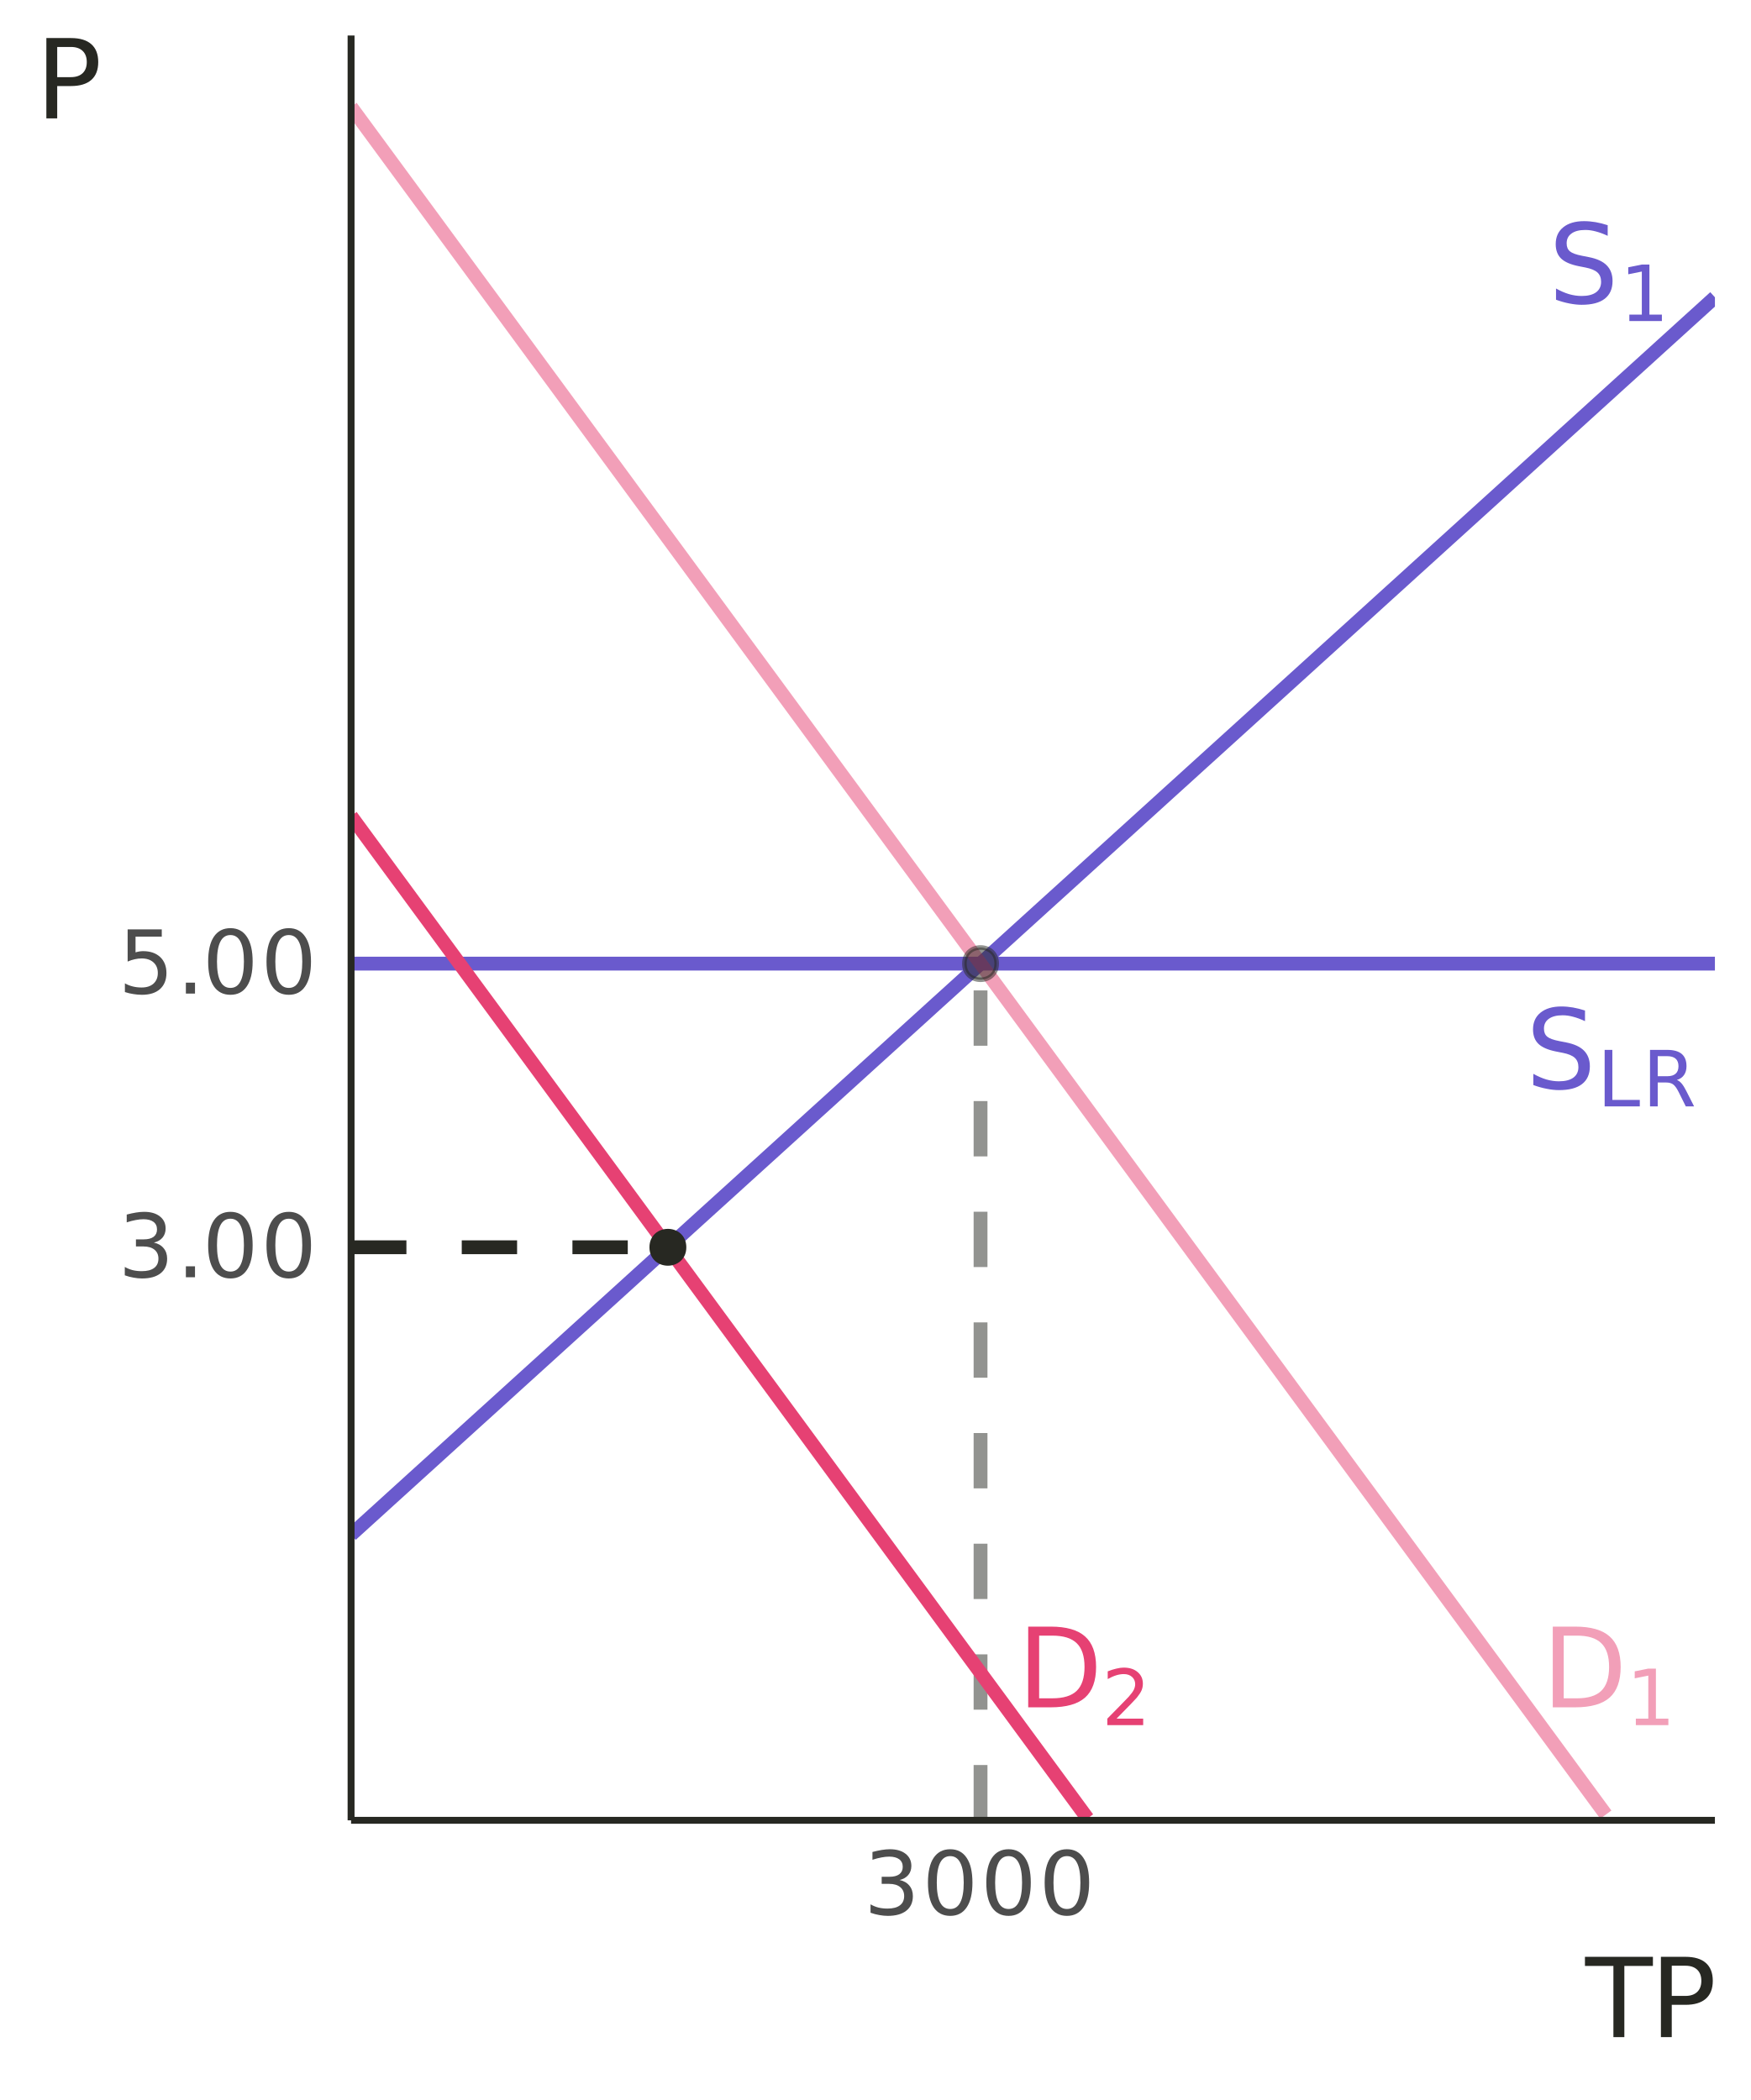
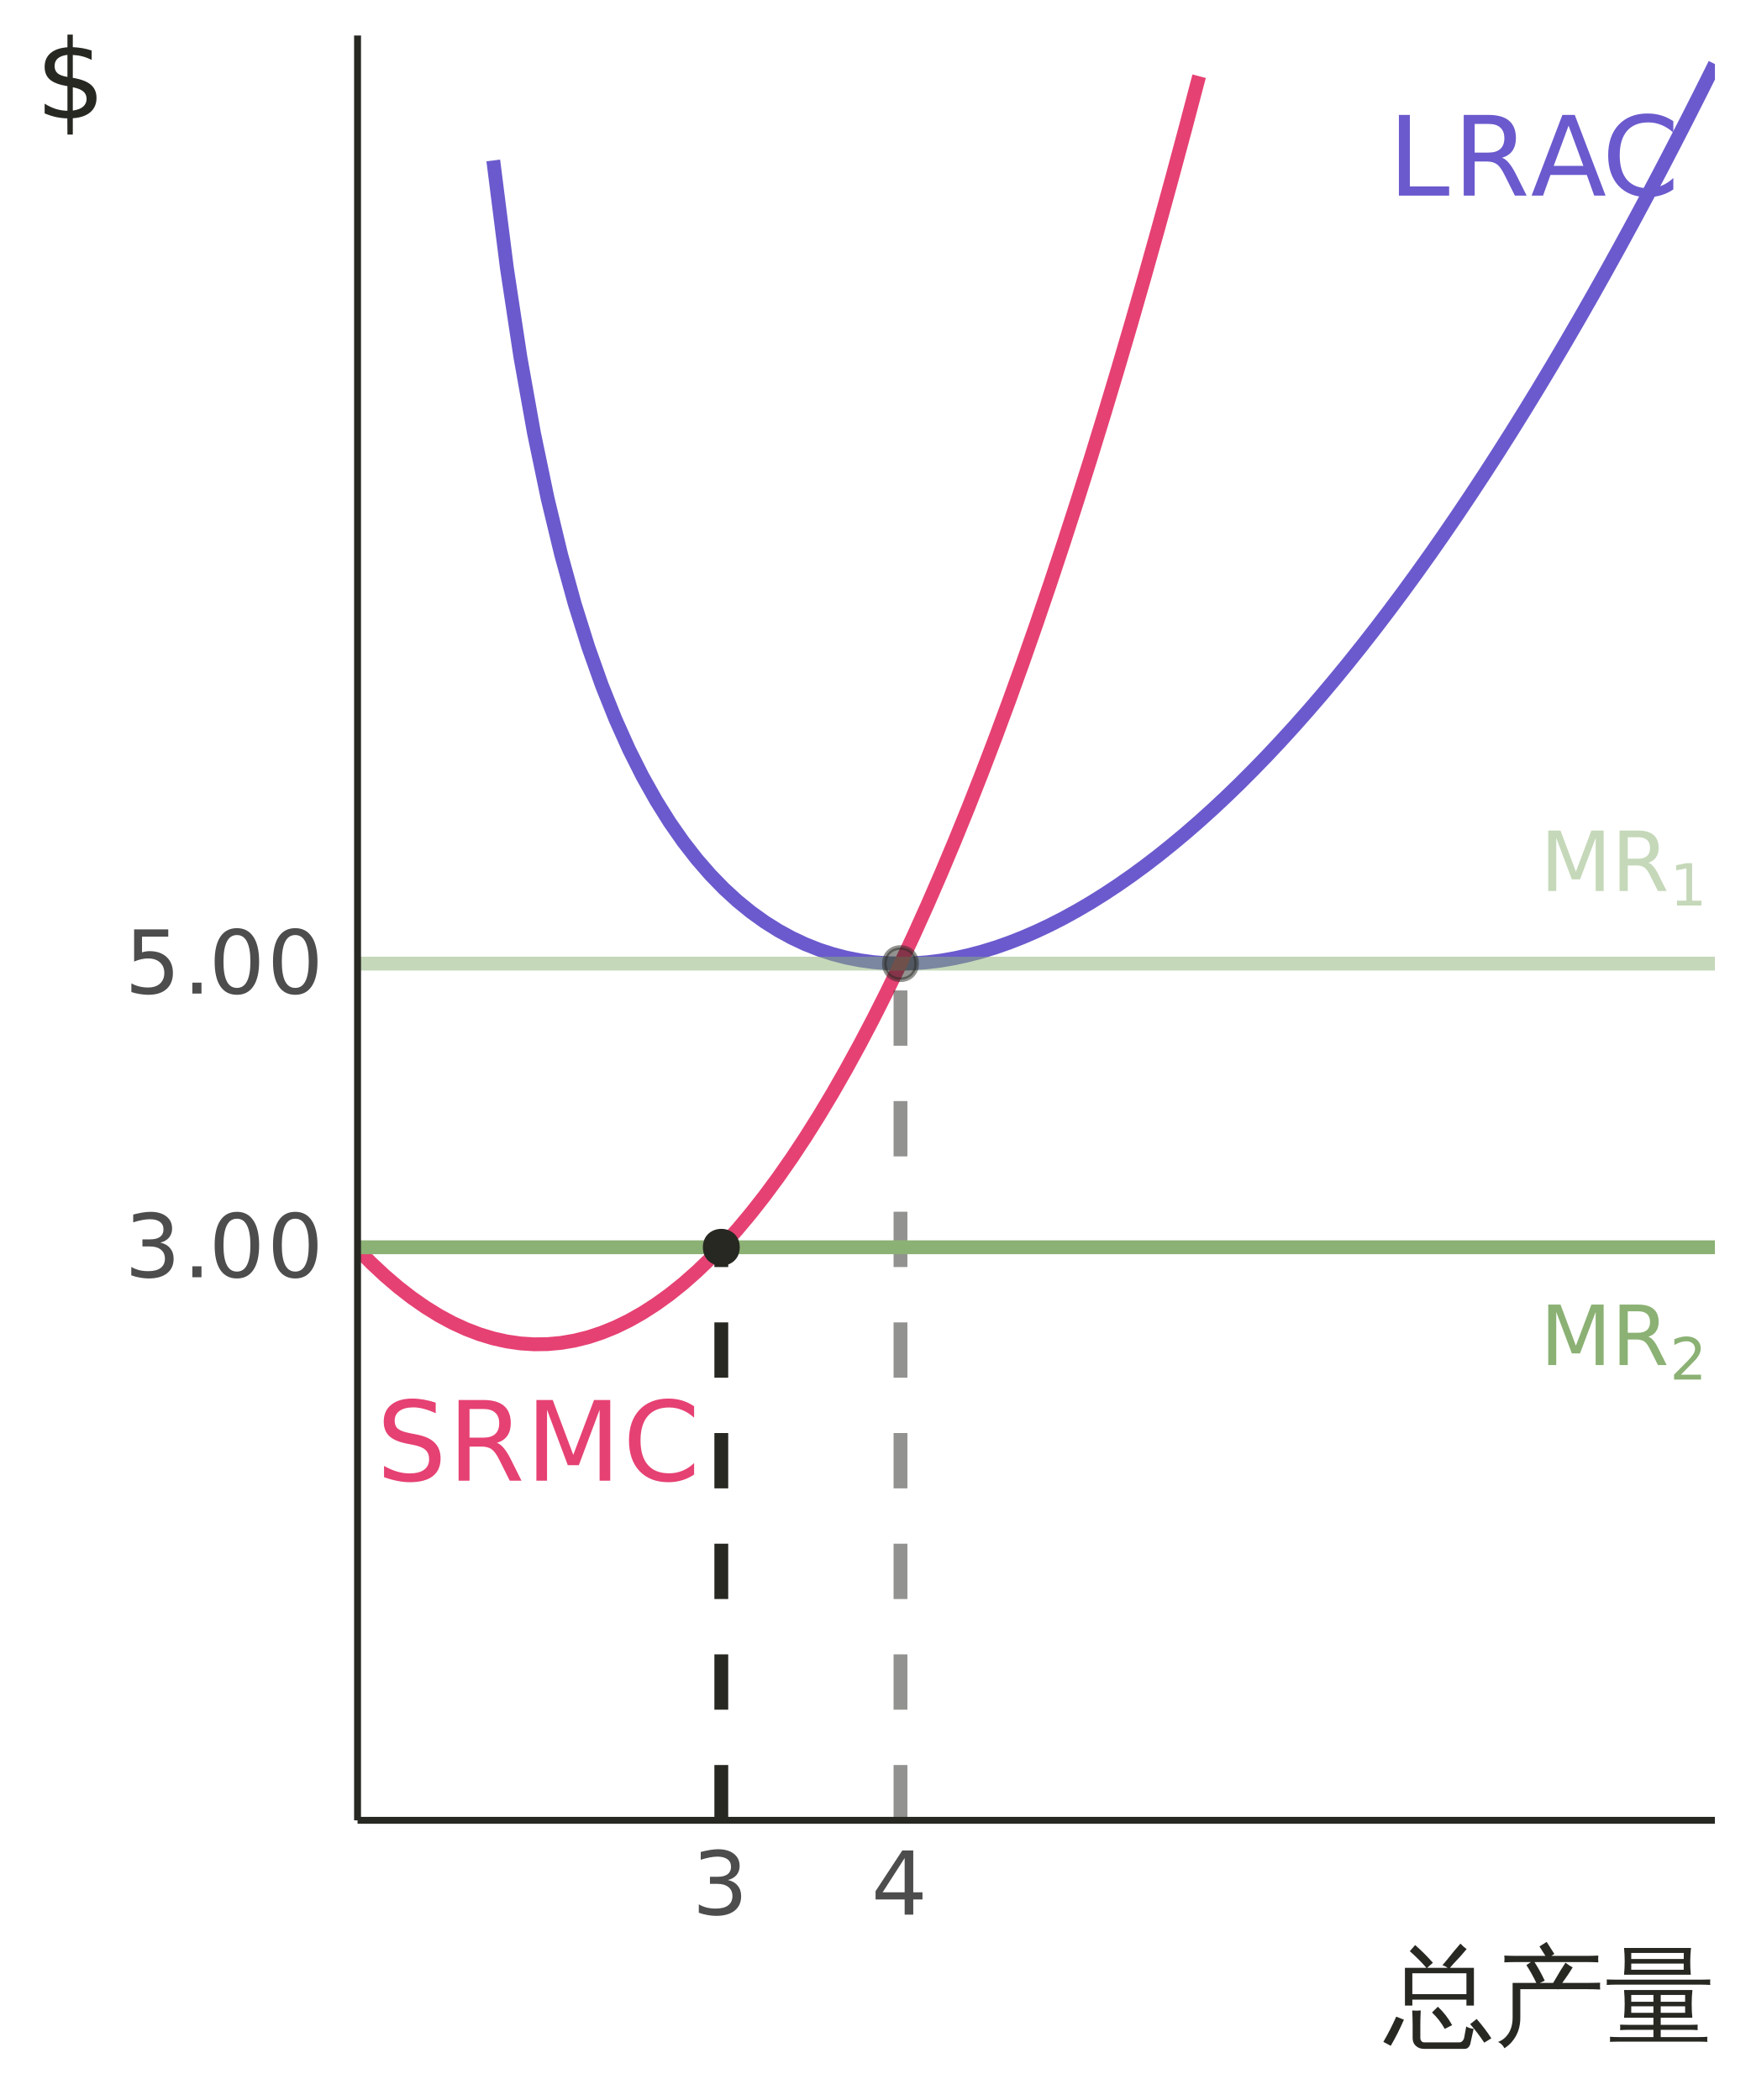
<svg xmlns="http://www.w3.org/2000/svg" xmlns:xlink="http://www.w3.org/1999/xlink" width="270" height="324" viewBox="0 0 270 324">
  <defs>
    <g>
      <g id="glyph-0-0">
        <path d="M 0.844 3.016 L 0.844 -12.047 L 9.391 -12.047 L 9.391 3.016 Z M 1.812 2.062 L 8.438 2.062 L 8.438 -11.078 L 1.812 -11.078 Z M 1.812 2.062 " />
      </g>
      <g id="glyph-0-1">
+         <path d="M 1.672 -12.453 L 3.359 -12.453 L 3.359 -1.422 L 9.422 -1.422 L 9.422 0 L 1.672 0 Z M 1.672 -12.453 " />
+       </g>
+       <g id="glyph-0-2">
+         <path d="M 7.578 -5.844 C 7.941 -5.719 8.289 -5.453 8.625 -5.047 C 8.969 -4.648 9.316 -4.102 9.672 -3.406 L 11.375 0 L 9.562 0 L 7.969 -3.188 C 7.562 -4.02 7.164 -4.57 6.781 -4.844 C 6.395 -5.125 5.863 -5.266 5.188 -5.266 L 3.359 -5.266 L 3.359 0 L 1.672 0 L 1.672 -12.453 L 5.484 -12.453 C 6.898 -12.453 7.957 -12.156 8.656 -11.562 C 9.363 -10.969 9.719 -10.066 9.719 -8.859 C 9.719 -8.078 9.535 -7.426 9.172 -6.906 C 8.805 -6.395 8.273 -6.039 7.578 -5.844 Z M 3.359 -11.062 L 3.359 -6.641 L 5.484 -6.641 C 6.297 -6.641 6.906 -6.828 7.312 -7.203 C 7.727 -7.578 7.938 -8.129 7.938 -8.859 C 7.938 -9.586 7.727 -10.133 7.312 -10.5 C 6.906 -10.875 6.297 -11.062 5.484 -11.062 Z M 3.359 -11.062 " />
+       </g>
+       <g id="glyph-0-3">
+         <path d="M 5.844 -10.797 L 3.547 -4.594 L 8.125 -4.594 Z M 4.891 -12.453 L 6.797 -12.453 L 11.547 0 L 9.797 0 L 8.656 -3.188 L 3.047 -3.188 L 1.906 0 L 0.141 0 Z M 4.891 -12.453 " />
+       </g>
+       <g id="glyph-0-4">
+         <path d="M 11 -11.484 L 11 -9.719 C 10.438 -10.238 9.832 -10.629 9.188 -10.891 C 8.539 -11.16 7.859 -11.297 7.141 -11.297 C 5.711 -11.297 4.617 -10.859 3.859 -9.984 C 3.109 -9.117 2.734 -7.863 2.734 -6.219 C 2.734 -4.57 3.109 -3.312 3.859 -2.438 C 4.617 -1.57 5.711 -1.141 7.141 -1.141 C 7.859 -1.141 8.539 -1.27 9.188 -1.531 C 9.832 -1.789 10.438 -2.188 11 -2.719 L 11 -0.953 C 10.406 -0.555 9.781 -0.258 9.125 -0.062 C 8.469 0.133 7.77 0.234 7.031 0.234 C 5.156 0.234 3.672 -0.336 2.578 -1.484 C 1.492 -2.641 0.953 -4.219 0.953 -6.219 C 0.953 -8.219 1.492 -9.789 2.578 -10.938 C 3.672 -12.094 5.156 -12.672 7.031 -12.672 C 7.781 -12.672 8.484 -12.57 9.141 -12.375 C 9.797 -12.176 10.414 -11.879 11 -11.484 Z M 11 -11.484 " />
+       </g>
+       <g id="glyph-0-5">
        <path d="M 9.141 -12.047 L 9.141 -10.406 C 8.504 -10.707 7.898 -10.93 7.328 -11.078 C 6.766 -11.234 6.219 -11.312 5.688 -11.312 C 4.77 -11.312 4.062 -11.129 3.562 -10.766 C 3.062 -10.41 2.812 -9.906 2.812 -9.25 C 2.812 -8.707 2.977 -8.297 3.312 -8.016 C 3.645 -7.734 4.27 -7.504 5.188 -7.328 L 6.219 -7.125 C 7.469 -6.883 8.391 -6.461 8.984 -5.859 C 9.586 -5.254 9.891 -4.445 9.891 -3.438 C 9.891 -2.227 9.484 -1.312 8.672 -0.688 C 7.867 -0.07 6.688 0.234 5.125 0.234 C 4.531 0.234 3.898 0.164 3.234 0.031 C 2.578 -0.094 1.891 -0.285 1.172 -0.547 L 1.172 -2.281 C 1.859 -1.895 2.531 -1.602 3.188 -1.406 C 3.844 -1.219 4.488 -1.125 5.125 -1.125 C 6.082 -1.125 6.82 -1.312 7.344 -1.688 C 7.863 -2.07 8.125 -2.613 8.125 -3.312 C 8.125 -3.926 7.938 -4.406 7.562 -4.75 C 7.188 -5.094 6.57 -5.348 5.719 -5.516 L 4.688 -5.719 C 3.438 -5.969 2.531 -6.359 1.969 -6.891 C 1.406 -7.43 1.125 -8.176 1.125 -9.125 C 1.125 -10.227 1.508 -11.094 2.281 -11.719 C 3.062 -12.352 4.133 -12.672 5.5 -12.672 C 6.082 -12.672 6.676 -12.617 7.281 -12.516 C 7.883 -12.41 8.504 -12.254 9.141 -12.047 Z M 9.141 -12.047 " />
      </g>
-       <g id="glyph-0-2">
-         <path d="M 3.359 -11.062 L 3.359 -1.391 L 5.391 -1.391 C 7.109 -1.391 8.363 -1.773 9.156 -2.547 C 9.957 -3.328 10.359 -4.555 10.359 -6.234 C 10.359 -7.898 9.957 -9.117 9.156 -9.891 C 8.363 -10.672 7.109 -11.062 5.391 -11.062 Z M 1.672 -12.453 L 5.141 -12.453 C 7.547 -12.453 9.312 -11.945 10.438 -10.938 C 11.57 -9.938 12.141 -8.367 12.141 -6.234 C 12.141 -4.086 11.57 -2.508 10.438 -1.5 C 9.301 -0.5 7.535 0 5.141 0 L 1.672 0 Z M 1.672 -12.453 " />
+       <g id="glyph-0-6">
+         <path d="M 1.672 -12.453 L 4.188 -12.453 L 7.359 -3.984 L 10.562 -12.453 L 13.062 -12.453 L 13.062 0 L 11.422 0 L 11.422 -10.938 L 8.219 -2.391 L 6.516 -2.391 L 3.312 -10.938 L 3.312 0 L 1.672 0 Z M 1.672 -12.453 " />
      </g>
      <g id="glyph-1-0">
-         <path d="M 0.594 2.109 L 0.594 -8.422 L 6.578 -8.422 L 6.578 2.109 Z M 1.266 1.453 L 5.906 1.453 L 5.906 -7.75 L 1.266 -7.75 Z M 1.266 1.453 " />
+         <path d="M 0.641 2.266 L 0.641 -9.016 L 7.031 -9.016 L 7.031 2.266 Z M 1.359 1.547 L 6.328 1.547 L 6.328 -8.297 L 1.359 -8.297 Z M 1.359 1.547 " />
      </g>
      <g id="glyph-1-1">
-         <path d="M 1.484 -1 L 3.406 -1 L 3.406 -7.641 L 1.312 -7.219 L 1.312 -8.297 L 3.391 -8.719 L 4.578 -8.719 L 4.578 -1 L 6.5 -1 L 6.5 0 L 1.484 0 Z M 1.484 -1 " />
+         <path d="M 1.25 -9.328 L 3.141 -9.328 L 5.516 -2.984 L 7.906 -9.328 L 9.797 -9.328 L 9.797 0 L 8.562 0 L 8.562 -8.188 L 6.156 -1.797 L 4.891 -1.797 L 2.484 -8.188 L 2.484 0 L 1.25 0 Z M 1.25 -9.328 " />
      </g>
      <g id="glyph-1-2">
-         <path d="M 1.172 -8.719 L 2.359 -8.719 L 2.359 -1 L 6.594 -1 L 6.594 0 L 1.172 0 Z M 1.172 -8.719 " />
-       </g>
-       <g id="glyph-1-3">
-         <path d="M 5.312 -4.078 C 5.562 -3.992 5.805 -3.812 6.047 -3.531 C 6.285 -3.25 6.523 -2.863 6.766 -2.375 L 7.969 0 L 6.688 0 L 5.578 -2.234 C 5.285 -2.816 5.004 -3.203 4.734 -3.391 C 4.473 -3.586 4.109 -3.688 3.641 -3.688 L 2.359 -3.688 L 2.359 0 L 1.172 0 L 1.172 -8.719 L 3.828 -8.719 C 4.828 -8.719 5.57 -8.508 6.062 -8.094 C 6.551 -7.676 6.797 -7.047 6.797 -6.203 C 6.797 -5.648 6.664 -5.191 6.406 -4.828 C 6.156 -4.473 5.789 -4.223 5.312 -4.078 Z M 2.359 -7.75 L 2.359 -4.656 L 3.828 -4.656 C 4.398 -4.656 4.832 -4.785 5.125 -5.047 C 5.414 -5.305 5.562 -5.691 5.562 -6.203 C 5.562 -6.711 5.414 -7.098 5.125 -7.359 C 4.832 -7.617 4.398 -7.75 3.828 -7.75 Z M 2.359 -7.75 " />
-       </g>
-       <g id="glyph-1-4">
-         <path d="M 2.297 -1 L 6.406 -1 L 6.406 0 L 0.875 0 L 0.875 -1 C 1.32 -1.457 1.93 -2.078 2.703 -2.859 C 3.473 -3.641 3.957 -4.141 4.156 -4.359 C 4.539 -4.785 4.805 -5.145 4.953 -5.438 C 5.098 -5.738 5.172 -6.031 5.172 -6.312 C 5.172 -6.77 5.008 -7.145 4.688 -7.438 C 4.363 -7.727 3.941 -7.875 3.422 -7.875 C 3.047 -7.875 2.656 -7.812 2.25 -7.688 C 1.844 -7.562 1.406 -7.367 0.938 -7.109 L 0.938 -8.297 C 1.406 -8.484 1.848 -8.625 2.266 -8.719 C 2.68 -8.82 3.055 -8.875 3.391 -8.875 C 4.297 -8.875 5.016 -8.645 5.547 -8.188 C 6.086 -7.738 6.359 -7.141 6.359 -6.391 C 6.359 -6.023 6.289 -5.68 6.156 -5.359 C 6.02 -5.047 5.773 -4.672 5.422 -4.234 C 5.328 -4.117 5.02 -3.789 4.5 -3.25 C 3.977 -2.719 3.242 -1.969 2.297 -1 Z M 2.297 -1 " />
+         <path d="M 5.688 -4.375 C 5.957 -4.281 6.219 -4.082 6.469 -3.781 C 6.727 -3.488 6.984 -3.078 7.234 -2.547 L 8.516 0 L 7.172 0 L 5.969 -2.391 C 5.664 -3.016 5.367 -3.426 5.078 -3.625 C 4.785 -3.832 4.391 -3.938 3.891 -3.938 L 2.516 -3.938 L 2.516 0 L 1.25 0 L 1.25 -9.328 L 4.109 -9.328 C 5.172 -9.328 5.961 -9.102 6.484 -8.656 C 7.016 -8.207 7.281 -7.535 7.281 -6.641 C 7.281 -6.055 7.141 -5.566 6.859 -5.172 C 6.586 -4.785 6.195 -4.52 5.688 -4.375 Z M 2.516 -8.297 L 2.516 -4.984 L 4.109 -4.984 C 4.711 -4.984 5.172 -5.125 5.484 -5.406 C 5.797 -5.688 5.953 -6.098 5.953 -6.641 C 5.953 -7.18 5.797 -7.594 5.484 -7.875 C 5.172 -8.156 4.711 -8.297 4.109 -8.297 Z M 2.516 -8.297 " />
      </g>
      <g id="glyph-2-0">
+         <path d="M 0.453 1.578 L 0.453 -6.328 L 4.938 -6.328 L 4.938 1.578 Z M 0.953 1.094 L 4.438 1.094 L 4.438 -5.812 L 0.953 -5.812 Z M 0.953 1.094 " />
+       </g>
+       <g id="glyph-2-1">
+         <path d="M 1.109 -0.75 L 2.562 -0.75 L 2.562 -5.734 L 0.984 -5.422 L 0.984 -6.219 L 2.547 -6.531 L 3.438 -6.531 L 3.438 -0.75 L 4.875 -0.75 L 4.875 0 L 1.109 0 Z M 1.109 -0.75 " />
+       </g>
+       <g id="glyph-2-2">
+         <path d="M 1.719 -0.75 L 4.812 -0.75 L 4.812 0 L 0.656 0 L 0.656 -0.75 C 0.988 -1.094 1.445 -1.555 2.031 -2.141 C 2.613 -2.723 2.977 -3.102 3.125 -3.281 C 3.406 -3.594 3.602 -3.859 3.719 -4.078 C 3.832 -4.305 3.891 -4.523 3.891 -4.734 C 3.891 -5.078 3.766 -5.359 3.516 -5.578 C 3.273 -5.797 2.957 -5.906 2.562 -5.906 C 2.289 -5.906 2 -5.859 1.688 -5.766 C 1.375 -5.672 1.047 -5.523 0.703 -5.328 L 0.703 -6.219 C 1.055 -6.363 1.383 -6.473 1.688 -6.547 C 2 -6.617 2.285 -6.656 2.547 -6.656 C 3.223 -6.656 3.758 -6.484 4.156 -6.141 C 4.562 -5.805 4.766 -5.359 4.766 -4.797 C 4.766 -4.523 4.711 -4.27 4.609 -4.031 C 4.516 -3.789 4.336 -3.504 4.078 -3.172 C 4.004 -3.086 3.77 -2.844 3.375 -2.438 C 2.988 -2.031 2.438 -1.469 1.719 -0.75 Z M 1.719 -0.75 " />
+       </g>
+       <g id="glyph-3-0">
        <path d="M 0.672 2.406 L 0.672 -9.578 L 7.469 -9.578 L 7.469 2.406 Z M 1.438 1.641 L 6.719 1.641 L 6.719 -8.828 L 1.438 -8.828 Z M 1.438 1.641 " />
      </g>
-       <g id="glyph-2-1">
+       <g id="glyph-3-1">
        <path d="M 5.516 -5.344 C 6.16 -5.207 6.66 -4.922 7.016 -4.484 C 7.379 -4.055 7.562 -3.52 7.562 -2.875 C 7.562 -1.895 7.223 -1.141 6.547 -0.609 C 5.879 -0.078 4.926 0.188 3.688 0.188 C 3.27 0.188 2.836 0.145 2.391 0.062 C 1.953 -0.008 1.5 -0.129 1.031 -0.297 L 1.031 -1.594 C 1.406 -1.375 1.812 -1.207 2.25 -1.094 C 2.695 -0.988 3.16 -0.938 3.641 -0.938 C 4.484 -0.938 5.125 -1.102 5.562 -1.438 C 6 -1.77 6.219 -2.25 6.219 -2.875 C 6.219 -3.457 6.016 -3.914 5.609 -4.25 C 5.203 -4.582 4.633 -4.75 3.906 -4.75 L 2.75 -4.75 L 2.75 -5.844 L 3.953 -5.844 C 4.609 -5.844 5.113 -5.973 5.469 -6.234 C 5.82 -6.504 6 -6.883 6 -7.375 C 6 -7.883 5.816 -8.273 5.453 -8.547 C 5.086 -8.816 4.57 -8.953 3.906 -8.953 C 3.539 -8.953 3.145 -8.91 2.719 -8.828 C 2.301 -8.754 1.836 -8.633 1.328 -8.469 L 1.328 -9.672 C 1.836 -9.805 2.316 -9.91 2.766 -9.984 C 3.211 -10.055 3.629 -10.094 4.016 -10.094 C 5.035 -10.094 5.844 -9.859 6.438 -9.391 C 7.031 -8.93 7.328 -8.305 7.328 -7.516 C 7.328 -6.973 7.172 -6.508 6.859 -6.125 C 6.547 -5.75 6.098 -5.488 5.516 -5.344 Z M 5.516 -5.344 " />
      </g>
-       <g id="glyph-2-2">
+       <g id="glyph-3-2">
        <path d="M 1.453 -1.688 L 2.859 -1.688 L 2.859 0 L 1.453 0 Z M 1.453 -1.688 " />
      </g>
-       <g id="glyph-2-3">
+       <g id="glyph-3-3">
        <path d="M 4.328 -9.031 C 3.629 -9.031 3.109 -8.688 2.766 -8 C 2.422 -7.32 2.25 -6.301 2.25 -4.938 C 2.25 -3.582 2.422 -2.566 2.766 -1.891 C 3.109 -1.211 3.629 -0.875 4.328 -0.875 C 5.016 -0.875 5.531 -1.211 5.875 -1.891 C 6.227 -2.566 6.406 -3.582 6.406 -4.938 C 6.406 -6.301 6.227 -7.32 5.875 -8 C 5.531 -8.688 5.016 -9.031 4.328 -9.031 Z M 4.328 -10.094 C 5.43 -10.094 6.273 -9.648 6.859 -8.766 C 7.453 -7.891 7.75 -6.613 7.75 -4.938 C 7.75 -3.27 7.453 -2 6.859 -1.125 C 6.273 -0.25 5.43 0.188 4.328 0.188 C 3.211 0.188 2.359 -0.25 1.766 -1.125 C 1.18 -2 0.891 -3.27 0.891 -4.938 C 0.891 -6.613 1.18 -7.891 1.766 -8.766 C 2.359 -9.648 3.211 -10.094 4.328 -10.094 Z M 4.328 -10.094 " />
      </g>
-       <g id="glyph-2-4">
+       <g id="glyph-3-4">
        <path d="M 1.469 -9.906 L 6.734 -9.906 L 6.734 -8.781 L 2.688 -8.781 L 2.688 -6.359 C 2.883 -6.422 3.082 -6.469 3.281 -6.5 C 3.477 -6.531 3.672 -6.547 3.859 -6.547 C 4.961 -6.547 5.836 -6.242 6.484 -5.641 C 7.129 -5.035 7.453 -4.211 7.453 -3.172 C 7.453 -2.109 7.117 -1.281 6.453 -0.688 C 5.797 -0.102 4.863 0.188 3.656 0.188 C 3.238 0.188 2.812 0.148 2.375 0.078 C 1.945 0.016 1.504 -0.086 1.047 -0.234 L 1.047 -1.578 C 1.441 -1.359 1.852 -1.195 2.281 -1.094 C 2.707 -0.988 3.156 -0.938 3.625 -0.938 C 4.395 -0.938 5.004 -1.133 5.453 -1.531 C 5.898 -1.938 6.125 -2.484 6.125 -3.172 C 6.125 -3.867 5.898 -4.414 5.453 -4.812 C 5.004 -5.219 4.395 -5.422 3.625 -5.422 C 3.27 -5.422 2.914 -5.379 2.562 -5.297 C 2.207 -5.223 1.844 -5.102 1.469 -4.938 Z M 1.469 -9.906 " />
      </g>
-       <g id="glyph-3-0">
+       <g id="glyph-3-5">
+         <path d="M 5.141 -8.734 L 1.75 -3.453 L 5.141 -3.453 Z M 4.781 -9.906 L 6.469 -9.906 L 6.469 -3.453 L 7.891 -3.453 L 7.891 -2.344 L 6.469 -2.344 L 6.469 0 L 5.141 0 L 5.141 -2.344 L 0.656 -2.344 L 0.656 -3.625 Z M 4.781 -9.906 " />
+       </g>
+       <g id="glyph-4-0">
+         <path d="M 0.562 0 L 0.562 -11.328 L 5.078 -11.328 L 5.078 0 Z M 1.125 -0.562 L 4.516 -0.562 L 4.516 -10.766 L 1.125 -10.766 Z M 1.125 -0.562 " />
+       </g>
+       <g id="glyph-4-1">
+         <path d="M 4.328 -4.453 L 3.188 -4.453 L 3.188 -10.281 L 6.5 -10.281 C 5.707 -11.195 4.852 -12.051 3.938 -12.844 L 4.766 -13.797 C 5.734 -12.941 6.645 -12.031 7.5 -11.062 L 6.609 -10.281 L 9.766 -10.281 C 9.523 -10.477 9.258 -10.609 8.969 -10.672 L 9.75 -11.609 C 10.414 -12.441 10.758 -12.867 10.781 -12.891 L 11.75 -14.016 C 12.039 -13.703 12.359 -13.422 12.703 -13.172 L 11.734 -12.047 L 10.625 -10.859 L 10.125 -10.281 L 13.828 -10.281 L 13.828 -4.453 L 12.672 -4.453 L 12.672 -5.375 L 4.328 -5.375 Z M 12.672 -9.438 L 4.328 -9.438 L 4.328 -6.219 L 12.672 -6.219 Z M 15.422 1.266 C 14.754 0.254 14.031 -0.695 13.25 -1.594 L 14.25 -2.391 C 15.07 -1.461 15.828 -0.469 16.516 0.594 Z M 9.328 -0.859 C 8.797 -1.816 8.141 -2.66 7.359 -3.391 L 8.266 -4.281 C 9.141 -3.469 9.875 -2.52 10.469 -1.438 Z M 12.641 -1.234 C 12.953 -1.035 13.332 -0.914 13.781 -0.875 L 13.297 1.328 C 13.254 1.578 13.156 1.785 13 1.953 C 12.844 2.129 12.656 2.219 12.438 2.219 L 6.125 2.219 C 5.625 2.219 5.207 2.066 4.875 1.766 C 4.539 1.461 4.375 1.055 4.375 0.547 L 4.375 -1.391 C 4.375 -2.172 4.352 -2.941 4.312 -3.703 C 4.75 -3.66 5.188 -3.66 5.625 -3.703 C 5.582 -2.941 5.562 -2.172 5.562 -1.391 L 5.562 0.547 C 5.562 0.723 5.613 0.879 5.719 1.016 C 5.832 1.148 5.973 1.219 6.141 1.219 L 11.594 1.219 C 11.781 1.219 11.938 1.145 12.062 1 C 12.195 0.863 12.285 0.691 12.328 0.484 Z M -0.141 1.141 C 0.586 -0.109 1.25 -1.406 1.844 -2.75 L 3.031 -2.281 C 2.426 -0.883 1.75 0.457 1 1.75 Z M -0.141 1.141 " />
+       </g>
+       <g id="glyph-4-2">
+         <path d="M 2.797 -2.609 L 2.797 -7.953 L 6.453 -7.953 C 6.004 -8.898 5.492 -9.816 4.922 -10.703 L 5.625 -11.172 L 3.453 -11.172 C 2.805 -11.172 2.16 -11.156 1.516 -11.125 C 1.555 -11.477 1.555 -11.828 1.516 -12.172 C 2.16 -12.141 2.805 -12.125 3.453 -12.125 L 7.859 -12.125 L 6.938 -13.578 L 8.047 -14.281 L 9.234 -12.422 L 8.766 -12.125 L 14.094 -12.125 C 14.738 -12.125 15.379 -12.141 16.016 -12.172 C 15.984 -11.828 15.984 -11.477 16.016 -11.125 C 15.379 -11.156 14.738 -11.172 14.094 -11.172 L 6.172 -11.172 C 6.766 -10.242 7.289 -9.285 7.75 -8.297 L 6.984 -7.953 L 9.047 -7.953 L 10.156 -9.828 L 10.953 -11.078 C 11.297 -10.797 11.664 -10.555 12.062 -10.359 C 11.812 -9.941 11.547 -9.523 11.266 -9.109 L 10.453 -7.953 L 14.359 -7.953 C 15.016 -7.953 15.66 -7.961 16.297 -7.984 C 16.266 -7.641 16.266 -7.289 16.297 -6.938 C 15.66 -6.969 15.016 -6.984 14.359 -6.984 L 9.844 -6.984 L 9.797 -6.922 C 9.773 -6.941 9.75 -6.961 9.719 -6.984 L 3.984 -6.984 L 3.984 -2.609 C 3.984 -1.523 3.758 -0.582 3.312 0.219 C 2.863 1.031 2.27 1.664 1.531 2.125 C 1.32 1.688 0.992 1.363 0.547 1.156 C 1.242 0.895 1.789 0.441 2.188 -0.203 C 2.594 -0.848 2.797 -1.648 2.797 -2.609 Z M 2.797 -2.609 " />
+       </g>
+       <g id="glyph-4-3">
+         <path d="M 15.844 0.359 C 15.801 0.617 15.801 0.879 15.844 1.141 C 15.363 1.117 14.883 1.109 14.406 1.109 L 2.219 1.109 C 1.75 1.109 1.281 1.117 0.812 1.141 C 0.832 0.879 0.832 0.617 0.812 0.359 C 1.281 0.391 1.75 0.406 2.219 0.406 L 7.516 0.406 L 7.516 -0.719 L 3.938 -0.719 C 3.414 -0.719 2.895 -0.703 2.375 -0.672 C 2.406 -0.953 2.406 -1.234 2.375 -1.516 C 2.895 -1.492 3.414 -1.484 3.938 -1.484 L 7.516 -1.484 L 7.516 -2.578 L 2.984 -2.578 C 3.117 -4.004 3.117 -5.43 2.984 -6.859 L 13.531 -6.859 C 13.383 -5.43 13.379 -4.004 13.516 -2.578 L 8.641 -2.578 L 8.641 -1.484 L 12.797 -1.484 C 13.316 -1.484 13.832 -1.492 14.344 -1.516 C 14.32 -1.234 14.32 -0.953 14.344 -0.672 C 13.832 -0.703 13.316 -0.719 12.797 -0.719 L 8.641 -0.719 L 8.641 0.406 L 14.406 0.406 C 14.883 0.406 15.363 0.391 15.844 0.359 Z M 16.281 -8.484 C 16.258 -8.203 16.258 -7.922 16.281 -7.641 C 15.77 -7.672 15.258 -7.688 14.75 -7.688 L 1.859 -7.688 C 1.336 -7.688 0.82 -7.672 0.312 -7.641 C 0.332 -7.922 0.332 -8.203 0.312 -8.484 C 0.832 -8.461 1.348 -8.453 1.859 -8.453 L 14.75 -8.453 C 15.25 -8.453 15.758 -8.461 16.281 -8.484 Z M 2.984 -9.219 C 3.117 -10.602 3.117 -11.977 2.984 -13.344 L 13.312 -13.344 C 13.164 -11.977 13.156 -10.602 13.281 -9.219 Z M 8.641 -5.047 L 12.406 -5.047 L 12.406 -6.094 L 8.641 -6.094 Z M 7.516 -5.047 L 7.516 -6.094 L 4.094 -6.094 L 4.094 -5.047 Z M 8.641 -4.344 L 8.641 -3.344 L 12.406 -3.344 L 12.406 -4.344 Z M 7.516 -4.344 L 4.094 -4.344 L 4.094 -3.344 L 7.516 -3.344 Z M 4.094 -12.578 L 4.094 -11.641 L 12.188 -11.641 L 12.203 -12.578 Z M 4.094 -10.938 L 4.094 -9.984 L 12.188 -9.984 L 12.188 -10.938 Z M 4.094 -10.938 " />
+       </g>
+       <g id="glyph-5-0">
        <path d="M 0.844 3 L 0.844 -11.984 L 9.344 -11.984 L 9.344 3 Z M 1.797 2.062 L 8.406 2.062 L 8.406 -11.031 L 1.797 -11.031 Z M 1.797 2.062 " />
      </g>
-       <g id="glyph-3-1">
-         <path d="M -0.047 -12.391 L 10.438 -12.391 L 10.438 -10.984 L 6.031 -10.984 L 6.031 0 L 4.344 0 L 4.344 -10.984 L -0.047 -10.984 Z M -0.047 -12.391 " />
-       </g>
-       <g id="glyph-3-2">
-         <path d="M 3.344 -11.016 L 3.344 -6.359 L 5.453 -6.359 C 6.234 -6.359 6.836 -6.562 7.266 -6.969 C 7.691 -7.375 7.906 -7.945 7.906 -8.688 C 7.906 -9.426 7.691 -10 7.266 -10.406 C 6.836 -10.812 6.234 -11.016 5.453 -11.016 Z M 1.672 -12.391 L 5.453 -12.391 C 6.836 -12.391 7.883 -12.078 8.594 -11.453 C 9.312 -10.828 9.672 -9.906 9.672 -8.688 C 9.672 -7.469 9.312 -6.547 8.594 -5.922 C 7.883 -5.297 6.836 -4.984 5.453 -4.984 L 3.344 -4.984 L 3.344 0 L 1.672 0 Z M 1.672 -12.391 " />
+       <g id="glyph-5-1">
+         <path d="M 5.75 2.5 L 4.922 2.5 L 4.906 0 C 4.32 -0.008 3.738 -0.078 3.156 -0.203 C 2.582 -0.328 2 -0.516 1.406 -0.766 L 1.406 -2.266 C 1.977 -1.91 2.551 -1.641 3.125 -1.453 C 3.707 -1.273 4.305 -1.18 4.922 -1.172 L 4.922 -4.969 C 3.691 -5.164 2.797 -5.5 2.234 -5.969 C 1.68 -6.445 1.406 -7.102 1.406 -7.938 C 1.406 -8.832 1.707 -9.539 2.312 -10.062 C 2.914 -10.582 3.785 -10.883 4.922 -10.969 L 4.922 -12.922 L 5.75 -12.922 L 5.75 -10.984 C 6.258 -10.961 6.754 -10.91 7.234 -10.828 C 7.711 -10.742 8.188 -10.625 8.656 -10.469 L 8.656 -9.016 C 8.188 -9.254 7.711 -9.438 7.234 -9.562 C 6.754 -9.688 6.258 -9.758 5.75 -9.781 L 5.75 -6.25 C 7 -6.051 7.922 -5.703 8.516 -5.203 C 9.109 -4.703 9.406 -4.02 9.406 -3.156 C 9.406 -2.227 9.086 -1.492 8.453 -0.953 C 7.828 -0.41 6.926 -0.098 5.75 -0.016 Z M 4.922 -6.391 L 4.922 -9.797 C 4.273 -9.723 3.781 -9.539 3.438 -9.25 C 3.102 -8.957 2.938 -8.566 2.938 -8.078 C 2.938 -7.598 3.094 -7.223 3.406 -6.953 C 3.719 -6.691 4.223 -6.504 4.922 -6.391 Z M 5.75 -4.797 L 5.75 -1.203 C 6.445 -1.297 6.973 -1.492 7.328 -1.797 C 7.691 -2.109 7.875 -2.508 7.875 -3 C 7.875 -3.488 7.703 -3.875 7.359 -4.156 C 7.016 -4.445 6.477 -4.66 5.75 -4.797 Z M 5.75 -4.797 " />
      </g>
    </g>
    <clipPath id="clip-0">
-       <path clip-rule="nonzero" d="M 54.152 44 L 264.523 44 L 264.523 238 L 54.152 238 Z M 54.152 44 " />
+       <path clip-rule="nonzero" d="M 75 8 L 264.523 8 L 264.523 150 L 75 150 Z M 75 8 " />
    </clipPath>
    <clipPath id="clip-1">
-       <path clip-rule="nonzero" d="M 54.152 147 L 264.523 147 L 264.523 150 L 54.152 150 Z M 54.152 147 " />
+       <path clip-rule="nonzero" d="M 55.152 10 L 187 10 L 187 209 L 55.152 209 Z M 55.152 10 " />
    </clipPath>
    <clipPath id="clip-2">
-       <path clip-rule="nonzero" d="M 54.152 15 L 249 15 L 249 280.852 L 54.152 280.852 Z M 54.152 15 " />
+       <path clip-rule="nonzero" d="M 55.152 147 L 264.523 147 L 264.523 150 L 55.152 150 Z M 55.152 147 " />
    </clipPath>
    <clipPath id="clip-3">
-       <path clip-rule="nonzero" d="M 150 147 L 153 147 L 153 280.852 L 150 280.852 Z M 150 147 " />
+       <path clip-rule="nonzero" d="M 137 147 L 140 147 L 140 280.852 L 137 280.852 Z M 137 147 " />
    </clipPath>
    <clipPath id="clip-4">
-       <path clip-rule="nonzero" d="M 54.152 124 L 169 124 L 169 280.852 L 54.152 280.852 Z M 54.152 124 " />
+       <path clip-rule="nonzero" d="M 55.152 191 L 264.523 191 L 264.523 194 L 55.152 194 Z M 55.152 191 " />
    </clipPath>
    <clipPath id="clip-5">
-       <path clip-rule="nonzero" d="M 54.152 191 L 105 191 L 105 194 L 54.152 194 Z M 54.152 191 " />
+       <path clip-rule="nonzero" d="M 110 191 L 113 191 L 113 280.852 L 110 280.852 Z M 110 191 " />
    </clipPath>
  </defs>
  <rect x="-27" y="-32.4" width="324" height="388.8" fill="rgb(100%, 100%, 100%)" fill-opacity="1" />
  <g clip-path="url(#clip-0)">
-     <path fill="none" stroke-width="2.134" stroke-linecap="butt" stroke-linejoin="round" stroke="rgb(41.569%, 35.294%, 80.392%)" stroke-opacity="1" stroke-miterlimit="10" d="M 54.152 236.789 L 56.254 234.883 L 58.359 232.973 L 60.461 231.062 L 62.566 229.152 L 64.668 227.242 L 66.773 225.336 L 68.875 223.426 L 70.98 221.516 L 73.082 219.605 L 75.188 217.699 L 77.293 215.789 L 79.395 213.879 L 81.5 211.969 L 83.602 210.062 L 85.707 208.152 L 87.809 206.242 L 89.914 204.332 L 92.016 202.426 L 96.227 198.605 L 98.328 196.695 L 100.434 194.785 L 102.535 192.879 L 104.641 190.969 L 106.742 189.059 L 108.848 187.148 L 110.949 185.242 L 113.055 183.332 L 115.156 181.422 L 117.262 179.512 L 119.367 177.605 L 121.469 175.695 L 123.574 173.785 L 125.676 171.875 L 127.781 169.969 L 129.883 168.059 L 131.988 166.148 L 134.09 164.238 L 136.195 162.332 L 138.297 160.422 L 142.508 156.602 L 144.609 154.691 L 146.715 152.785 L 148.816 150.875 L 150.922 148.965 L 153.023 147.055 L 155.129 145.148 L 157.23 143.238 L 159.336 141.328 L 161.438 139.418 L 163.543 137.512 L 165.648 135.602 L 167.75 133.691 L 169.855 131.781 L 171.957 129.875 L 174.062 127.965 L 176.164 126.055 L 178.27 124.145 L 180.371 122.234 L 182.477 120.328 L 184.578 118.418 L 188.789 114.598 L 190.891 112.691 L 192.996 110.781 L 195.098 108.871 L 197.203 106.961 L 199.305 105.055 L 201.41 103.145 L 203.512 101.234 L 205.617 99.324 L 207.719 97.418 L 211.93 93.598 L 214.031 91.688 L 216.137 89.781 L 218.238 87.871 L 220.344 85.961 L 222.445 84.051 L 224.551 82.141 L 226.652 80.234 L 230.863 76.414 L 232.965 74.504 L 235.07 72.598 L 237.172 70.688 L 239.277 68.777 L 241.379 66.867 L 243.484 64.961 L 245.586 63.051 L 247.691 61.141 L 249.793 59.23 L 251.898 57.324 L 254.004 55.414 L 256.105 53.504 L 258.211 51.594 L 260.312 49.684 L 262.418 47.777 L 264.52 45.867 " />
+     <path fill="none" stroke-width="2.134" stroke-linecap="butt" stroke-linejoin="round" stroke="rgb(41.569%, 35.294%, 80.392%)" stroke-opacity="1" stroke-miterlimit="10" d="M 76.086 24.754 L 78.18 41.301 L 80.273 55.121 L 82.367 66.828 L 84.461 76.871 L 86.555 85.566 L 88.648 93.156 L 90.742 99.828 L 92.836 105.727 L 94.93 110.961 L 97.023 115.629 L 99.117 119.797 L 101.211 123.527 L 103.305 126.875 L 105.398 129.875 L 107.492 132.562 L 109.586 134.973 L 111.68 137.125 L 113.773 139.043 L 115.867 140.742 L 117.961 142.246 L 120.055 143.562 L 122.148 144.707 L 124.242 145.688 L 126.336 146.516 L 128.43 147.195 L 130.523 147.742 L 132.617 148.156 L 134.711 148.445 L 136.805 148.617 L 138.898 148.672 L 140.992 148.617 L 143.086 148.457 L 145.18 148.195 L 147.273 147.832 L 149.367 147.371 L 151.461 146.82 L 153.555 146.176 L 155.648 145.441 L 157.742 144.621 L 159.836 143.715 L 161.93 142.727 L 164.023 141.656 L 166.117 140.504 L 168.211 139.277 L 170.305 137.969 L 172.398 136.586 L 174.492 135.129 L 176.586 133.598 L 178.68 131.992 L 180.773 130.312 L 182.867 128.566 L 184.961 126.746 L 187.055 124.855 L 189.148 122.898 L 191.242 120.871 L 193.336 118.773 L 195.43 116.613 L 197.523 114.383 L 199.617 112.09 L 201.711 109.727 L 203.805 107.301 L 205.898 104.809 L 207.992 102.254 L 210.086 99.633 L 212.18 96.949 L 214.273 94.199 L 216.367 91.391 L 218.461 88.516 L 220.555 85.582 L 222.648 82.582 L 224.742 79.523 L 226.832 76.402 L 228.926 73.219 L 231.02 69.973 L 233.113 66.668 L 235.207 63.301 L 237.301 59.875 L 239.395 56.387 L 241.488 52.84 L 243.582 49.234 L 245.676 45.566 L 247.77 41.836 L 249.863 38.051 L 251.957 34.203 L 254.051 30.301 L 256.145 26.336 L 258.238 22.309 L 260.332 18.227 L 262.426 14.086 L 264.52 9.887 " />
  </g>
  <g fill="rgb(41.569%, 35.294%, 80.392%)" fill-opacity="1">
-     <use xlink:href="#glyph-0-1" x="238.84" y="46.791" />
-   </g>
-   <g fill="rgb(41.569%, 35.294%, 80.392%)" fill-opacity="1">
-     <use xlink:href="#glyph-1-1" x="249.84" y="49.537" />
+     <use xlink:href="#glyph-0-1" x="214.105" y="30.182" />
+     <use xlink:href="#glyph-0-2" x="224.105" y="30.182" />
+     <use xlink:href="#glyph-0-3" x="236.105" y="30.182" />
+     <use xlink:href="#glyph-0-4" x="247.105" y="30.182" />
  </g>
  <g clip-path="url(#clip-1)">
-     <path fill="none" stroke-width="2.134" stroke-linecap="butt" stroke-linejoin="round" stroke="rgb(41.569%, 35.294%, 80.392%)" stroke-opacity="1" stroke-miterlimit="10" d="M 54.152 148.672 L 264.52 148.672 " />
+     <path fill="none" stroke-width="2.134" stroke-linecap="butt" stroke-linejoin="round" stroke="rgb(90.196%, 25.49%, 45.098%)" stroke-opacity="1" stroke-miterlimit="10" d="M 55.152 192.73 L 57.246 194.852 L 59.34 196.805 L 61.434 198.598 L 63.527 200.223 L 65.621 201.68 L 67.711 202.977 L 69.805 204.105 L 71.898 205.066 L 73.992 205.867 L 76.086 206.5 L 78.18 206.969 L 80.273 207.27 L 82.367 207.406 L 84.461 207.379 L 86.555 207.188 L 88.648 206.828 L 90.742 206.309 L 92.836 205.617 L 94.93 204.766 L 97.023 203.746 L 99.117 202.562 L 101.211 201.211 L 103.305 199.699 L 105.398 198.02 L 107.492 196.172 L 109.586 194.164 L 111.68 191.988 L 113.773 189.648 L 115.867 187.141 L 117.961 184.469 L 120.055 181.633 L 122.148 178.633 L 124.242 175.465 L 126.336 172.133 L 128.43 168.637 L 130.523 164.973 L 132.617 161.145 L 134.711 157.152 L 136.805 152.996 L 138.898 148.672 L 140.992 144.184 L 143.086 139.531 L 145.18 134.711 L 147.273 129.727 L 149.367 124.578 L 151.461 119.262 L 153.555 113.781 L 155.648 108.137 L 157.742 102.328 L 159.836 96.352 L 161.93 90.211 L 164.023 83.906 L 166.117 77.434 L 168.211 70.797 L 170.305 63.996 L 172.398 57.027 L 174.492 49.898 L 176.586 42.598 L 178.68 35.137 L 180.773 27.508 L 182.867 19.715 L 184.961 11.758 " />
  </g>
-   <g fill="rgb(41.569%, 35.294%, 80.392%)" fill-opacity="1">
-     <use xlink:href="#glyph-0-1" x="235.34" y="167.955" />
-   </g>
-   <g fill="rgb(41.569%, 35.294%, 80.392%)" fill-opacity="1">
-     <use xlink:href="#glyph-1-2" x="246.34" y="170.701" />
-   </g>
-   <g fill="rgb(41.569%, 35.294%, 80.392%)" fill-opacity="1">
-     <use xlink:href="#glyph-1-3" x="253.34" y="170.701" />
+   <g fill="rgb(90.196%, 25.49%, 45.098%)" fill-opacity="1">
+     <use xlink:href="#glyph-0-5" x="58.066" y="228.451" />
+     <use xlink:href="#glyph-0-2" x="69.066" y="228.451" />
+     <use xlink:href="#glyph-0-6" x="81.066" y="228.451" />
+     <use xlink:href="#glyph-0-4" x="96.066" y="228.451" />
  </g>
  <g clip-path="url(#clip-2)">
-     <path fill="none" stroke-width="2.134" stroke-linecap="butt" stroke-linejoin="round" stroke="rgb(90.196%, 25.49%, 45.098%)" stroke-opacity="0.502" stroke-miterlimit="10" d="M 54.152 16.496 L 56.254 19.359 L 58.359 22.223 L 60.461 25.086 L 62.566 27.949 L 64.668 30.812 L 66.773 33.676 L 68.875 36.543 L 70.98 39.406 L 73.082 42.27 L 77.293 47.996 L 79.395 50.859 L 81.5 53.723 L 83.602 56.59 L 85.707 59.453 L 87.809 62.316 L 89.914 65.18 L 92.016 68.043 L 96.227 73.77 L 98.328 76.637 L 100.434 79.5 L 102.535 82.363 L 104.641 85.227 L 106.742 88.09 L 108.848 90.953 L 110.949 93.816 L 113.055 96.684 L 115.156 99.547 L 119.367 105.273 L 121.469 108.137 L 123.574 111 L 125.676 113.863 L 127.781 116.73 L 129.883 119.594 L 131.988 122.457 L 134.09 125.32 L 136.195 128.184 L 138.297 131.047 L 140.402 133.91 L 142.508 136.777 L 144.609 139.641 L 146.715 142.504 L 148.816 145.367 L 150.922 148.23 L 153.023 151.094 L 155.129 153.957 L 157.23 156.824 L 159.336 159.688 L 161.438 162.551 L 165.648 168.277 L 167.75 171.141 L 169.855 174.004 L 171.957 176.871 L 174.062 179.734 L 176.164 182.598 L 178.27 185.461 L 180.371 188.324 L 182.477 191.188 L 184.578 194.051 L 186.684 196.918 L 188.789 199.781 L 190.891 202.645 L 192.996 205.508 L 195.098 208.371 L 197.203 211.234 L 199.305 214.102 L 201.41 216.965 L 203.512 219.828 L 205.617 222.691 L 207.719 225.555 L 211.93 231.281 L 214.031 234.148 L 216.137 237.012 L 218.238 239.875 L 220.344 242.738 L 222.445 245.602 L 224.551 248.465 L 226.652 251.328 L 228.758 254.195 L 230.863 257.059 L 232.965 259.922 L 235.07 262.785 L 237.172 265.648 L 239.277 268.512 L 241.379 271.375 L 243.484 274.242 L 245.586 277.105 L 247.691 279.969 " />
+     <path fill="none" stroke-width="2.134" stroke-linecap="butt" stroke-linejoin="round" stroke="rgb(54.51%, 69.412%, 45.49%)" stroke-opacity="0.502" stroke-miterlimit="10" d="M 55.152 148.672 L 264.52 148.672 " />
  </g>
-   <g fill="rgb(90.196%, 25.49%, 45.098%)" fill-opacity="0.502">
-     <use xlink:href="#glyph-0-2" x="237.84" y="263.416" />
+   <g fill="rgb(54.51%, 69.412%, 45.49%)" fill-opacity="0.502">
+     <use xlink:href="#glyph-1-1" x="237.562" y="137.471" />
  </g>
-   <g fill="rgb(90.196%, 25.49%, 45.098%)" fill-opacity="0.502">
-     <use xlink:href="#glyph-1-1" x="250.84" y="266.162" />
+   <g fill="rgb(54.51%, 69.412%, 45.49%)" fill-opacity="0.502">
+     <use xlink:href="#glyph-1-2" x="248.562" y="137.471" />
  </g>
-   <path fill-rule="nonzero" fill="rgb(15.294%, 15.686%, 13.333%)" fill-opacity="0.502" stroke-width="0.709" stroke-linecap="round" stroke-linejoin="round" stroke="rgb(15.294%, 15.686%, 13.333%)" stroke-opacity="0.502" stroke-miterlimit="10" d="M 153.734 148.672 C 153.734 151.988 148.758 151.988 148.758 148.672 C 148.758 145.355 153.734 145.355 153.734 148.672 " />
+   <g fill="rgb(54.51%, 69.412%, 45.49%)" fill-opacity="0.502">
+     <use xlink:href="#glyph-2-1" x="257.562" y="139.705" />
+   </g>
+   <path fill-rule="nonzero" fill="rgb(15.294%, 15.686%, 13.333%)" fill-opacity="0.502" stroke-width="0.709" stroke-linecap="round" stroke-linejoin="round" stroke="rgb(15.294%, 15.686%, 13.333%)" stroke-opacity="0.502" stroke-miterlimit="10" d="M 141.387 148.672 C 141.387 151.988 136.41 151.988 136.41 148.672 C 136.41 145.355 141.387 145.355 141.387 148.672 " />
  <g clip-path="url(#clip-3)">
-     <path fill="none" stroke-width="2.134" stroke-linecap="butt" stroke-linejoin="round" stroke="rgb(15.294%, 15.686%, 13.333%)" stroke-opacity="0.502" stroke-dasharray="8.536 8.536" stroke-miterlimit="10" d="M 151.246 280.848 L 151.246 148.672 " />
+     <path fill="none" stroke-width="2.134" stroke-linecap="butt" stroke-linejoin="round" stroke="rgb(15.294%, 15.686%, 13.333%)" stroke-opacity="0.502" stroke-dasharray="8.536 8.536" stroke-miterlimit="10" d="M 138.898 280.848 L 138.898 148.672 " />
  </g>
  <g clip-path="url(#clip-4)">
-     <path fill="none" stroke-width="2.134" stroke-linecap="butt" stroke-linejoin="round" stroke="rgb(90.196%, 25.49%, 45.098%)" stroke-opacity="1" stroke-miterlimit="10" d="M 54.152 125.906 L 56.254 128.773 L 58.359 131.637 L 60.461 134.5 L 62.566 137.363 L 64.668 140.227 L 66.773 143.09 L 68.875 145.953 L 70.98 148.82 L 73.082 151.684 L 77.293 157.41 L 79.395 160.273 L 81.5 163.137 L 83.602 166 L 85.707 168.867 L 87.809 171.73 L 89.914 174.594 L 92.016 177.457 L 96.227 183.184 L 98.328 186.047 L 100.434 188.914 L 102.535 191.777 L 104.641 194.641 L 106.742 197.504 L 108.848 200.367 L 110.949 203.23 L 113.055 206.094 L 115.156 208.961 L 119.367 214.688 L 121.469 217.551 L 123.574 220.414 L 125.676 223.277 L 127.781 226.141 L 129.883 229.008 L 131.988 231.871 L 134.09 234.734 L 136.195 237.598 L 138.297 240.461 L 142.508 246.188 L 144.609 249.055 L 146.715 251.918 L 148.816 254.781 L 150.922 257.645 L 153.023 260.508 L 155.129 263.371 L 157.23 266.238 L 159.336 269.102 L 161.438 271.965 L 165.648 277.691 L 167.75 280.555 " />
+     <path fill="none" stroke-width="2.134" stroke-linecap="butt" stroke-linejoin="round" stroke="rgb(54.51%, 69.412%, 45.49%)" stroke-opacity="1" stroke-miterlimit="10" d="M 55.152 192.438 L 264.52 192.438 " />
  </g>
-   <g fill="rgb(90.196%, 25.49%, 45.098%)" fill-opacity="1">
-     <use xlink:href="#glyph-0-2" x="156.926" y="263.416" />
+   <g fill="rgb(54.51%, 69.412%, 45.49%)" fill-opacity="1">
+     <use xlink:href="#glyph-1-1" x="237.562" y="210.607" />
  </g>
-   <g fill="rgb(90.196%, 25.49%, 45.098%)" fill-opacity="1">
-     <use xlink:href="#glyph-1-4" x="169.926" y="266.162" />
+   <g fill="rgb(54.51%, 69.412%, 45.49%)" fill-opacity="1">
+     <use xlink:href="#glyph-1-2" x="248.562" y="210.607" />
  </g>
-   <path fill-rule="nonzero" fill="rgb(15.294%, 15.686%, 13.333%)" fill-opacity="1" stroke-width="0.709" stroke-linecap="round" stroke-linejoin="round" stroke="rgb(15.294%, 15.686%, 13.333%)" stroke-opacity="1" stroke-miterlimit="10" d="M 105.508 192.438 C 105.508 195.754 100.531 195.754 100.531 192.438 C 100.531 189.121 105.508 189.121 105.508 192.438 " />
+   <g fill="rgb(54.51%, 69.412%, 45.49%)" fill-opacity="1">
+     <use xlink:href="#glyph-2-2" x="257.562" y="212.842" />
+   </g>
+   <path fill-rule="nonzero" fill="rgb(15.294%, 15.686%, 13.333%)" fill-opacity="1" stroke-width="0.709" stroke-linecap="round" stroke-linejoin="round" stroke="rgb(15.294%, 15.686%, 13.333%)" stroke-opacity="1" stroke-miterlimit="10" d="M 113.75 192.438 C 113.75 195.754 108.77 195.754 108.77 192.438 C 108.77 189.121 113.75 189.121 113.75 192.438 " />
  <g clip-path="url(#clip-5)">
-     <path fill="none" stroke-width="2.134" stroke-linecap="butt" stroke-linejoin="round" stroke="rgb(15.294%, 15.686%, 13.333%)" stroke-opacity="1" stroke-dasharray="8.536 8.536" stroke-miterlimit="10" d="M 54.152 192.438 L 103.02 192.438 " />
+     <path fill="none" stroke-width="2.134" stroke-linecap="butt" stroke-linejoin="round" stroke="rgb(15.294%, 15.686%, 13.333%)" stroke-opacity="1" stroke-dasharray="8.536 8.536" stroke-miterlimit="10" d="M 111.258 280.848 L 111.258 192.438 " />
  </g>
-   <path fill="none" stroke-width="1.067" stroke-linecap="butt" stroke-linejoin="round" stroke="rgb(15.294%, 15.686%, 13.333%)" stroke-opacity="1" stroke-miterlimit="10" d="M 54.152 280.848 L 54.152 5.48 " />
+   <path fill="none" stroke-width="1.067" stroke-linecap="butt" stroke-linejoin="round" stroke="rgb(15.294%, 15.686%, 13.333%)" stroke-opacity="1" stroke-miterlimit="10" d="M 55.152 280.848 L 55.152 5.48 " />
  <g fill="rgb(30.196%, 30.196%, 30.196%)" fill-opacity="1">
-     <use xlink:href="#glyph-2-1" x="18.219" y="197.061" />
-     <use xlink:href="#glyph-2-2" x="27.219" y="197.061" />
-     <use xlink:href="#glyph-2-3" x="31.219" y="197.061" />
-     <use xlink:href="#glyph-2-3" x="40.219" y="197.061" />
+     <use xlink:href="#glyph-3-1" x="19.219" y="197.061" />
+     <use xlink:href="#glyph-3-2" x="28.219" y="197.061" />
+     <use xlink:href="#glyph-3-3" x="32.219" y="197.061" />
+     <use xlink:href="#glyph-3-3" x="41.219" y="197.061" />
  </g>
  <g fill="rgb(30.196%, 30.196%, 30.196%)" fill-opacity="1">
-     <use xlink:href="#glyph-2-4" x="18.219" y="153.295" />
-     <use xlink:href="#glyph-2-2" x="27.219" y="153.295" />
-     <use xlink:href="#glyph-2-3" x="31.219" y="153.295" />
-     <use xlink:href="#glyph-2-3" x="40.219" y="153.295" />
+     <use xlink:href="#glyph-3-4" x="19.219" y="153.295" />
+     <use xlink:href="#glyph-3-2" x="28.219" y="153.295" />
+     <use xlink:href="#glyph-3-3" x="32.219" y="153.295" />
+     <use xlink:href="#glyph-3-3" x="41.219" y="153.295" />
  </g>
-   <path fill="none" stroke-width="1.067" stroke-linecap="butt" stroke-linejoin="round" stroke="rgb(15.294%, 15.686%, 13.333%)" stroke-opacity="1" stroke-miterlimit="10" d="M 54.152 280.848 L 264.52 280.848 " />
+   <path fill="none" stroke-width="1.067" stroke-linecap="butt" stroke-linejoin="round" stroke="rgb(15.294%, 15.686%, 13.333%)" stroke-opacity="1" stroke-miterlimit="10" d="M 55.152 280.848 L 264.52 280.848 " />
  <g fill="rgb(30.196%, 30.196%, 30.196%)" fill-opacity="1">
-     <use xlink:href="#glyph-2-1" x="133.246" y="295.404" />
-     <use xlink:href="#glyph-2-3" x="142.246" y="295.404" />
-     <use xlink:href="#glyph-2-3" x="151.246" y="295.404" />
-     <use xlink:href="#glyph-2-3" x="160.246" y="295.404" />
+     <use xlink:href="#glyph-3-1" x="106.758" y="295.404" />
+   </g>
+   <g fill="rgb(30.196%, 30.196%, 30.196%)" fill-opacity="1">
+     <use xlink:href="#glyph-3-5" x="134.398" y="295.404" />
  </g>
  <g fill="rgb(15.294%, 15.686%, 13.333%)" fill-opacity="1">
-     <use xlink:href="#glyph-3-1" x="244.52" y="314.3" />
-     <use xlink:href="#glyph-3-2" x="254.52" y="314.3" />
+     <use xlink:href="#glyph-4-1" x="213.52" y="313.889" />
+     <use xlink:href="#glyph-4-2" x="230.52" y="313.889" />
+     <use xlink:href="#glyph-4-3" x="247.52" y="313.889" />
  </g>
  <g fill="rgb(15.294%, 15.686%, 13.333%)" fill-opacity="1">
-     <use xlink:href="#glyph-3-2" x="5.48" y="18.261" />
+     <use xlink:href="#glyph-5-1" x="5.48" y="18.261" />
  </g>
</svg>
